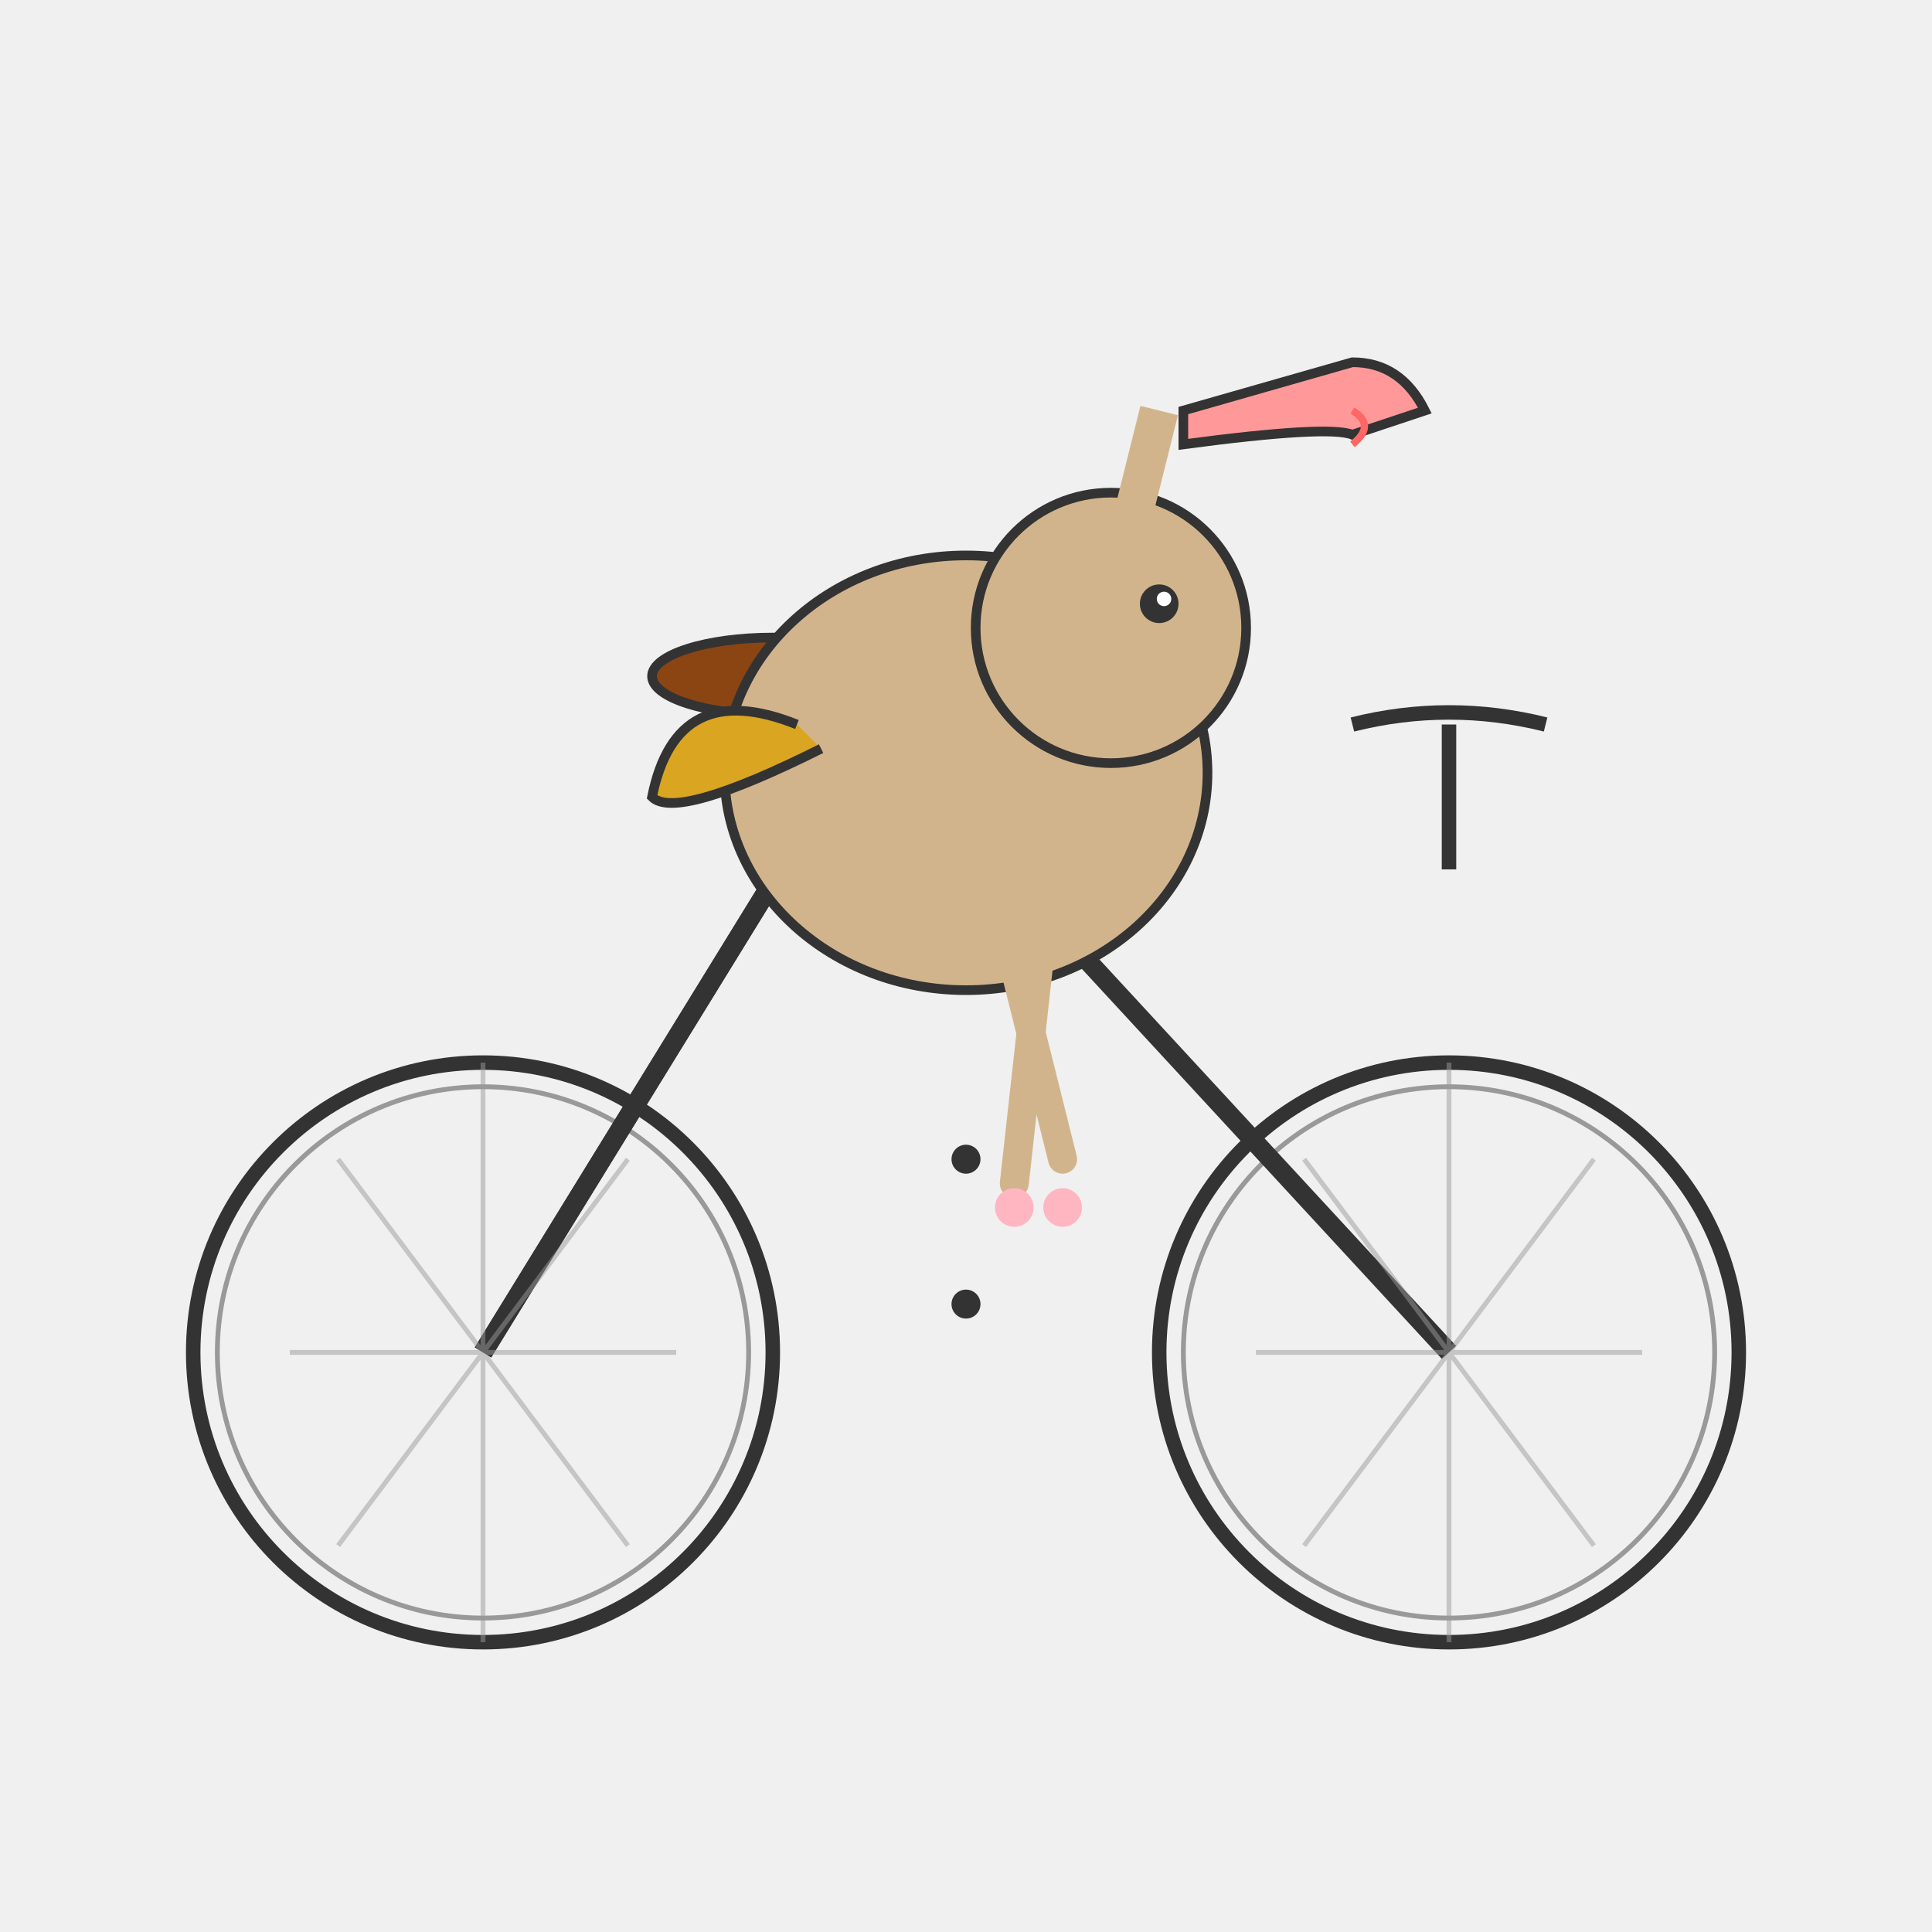
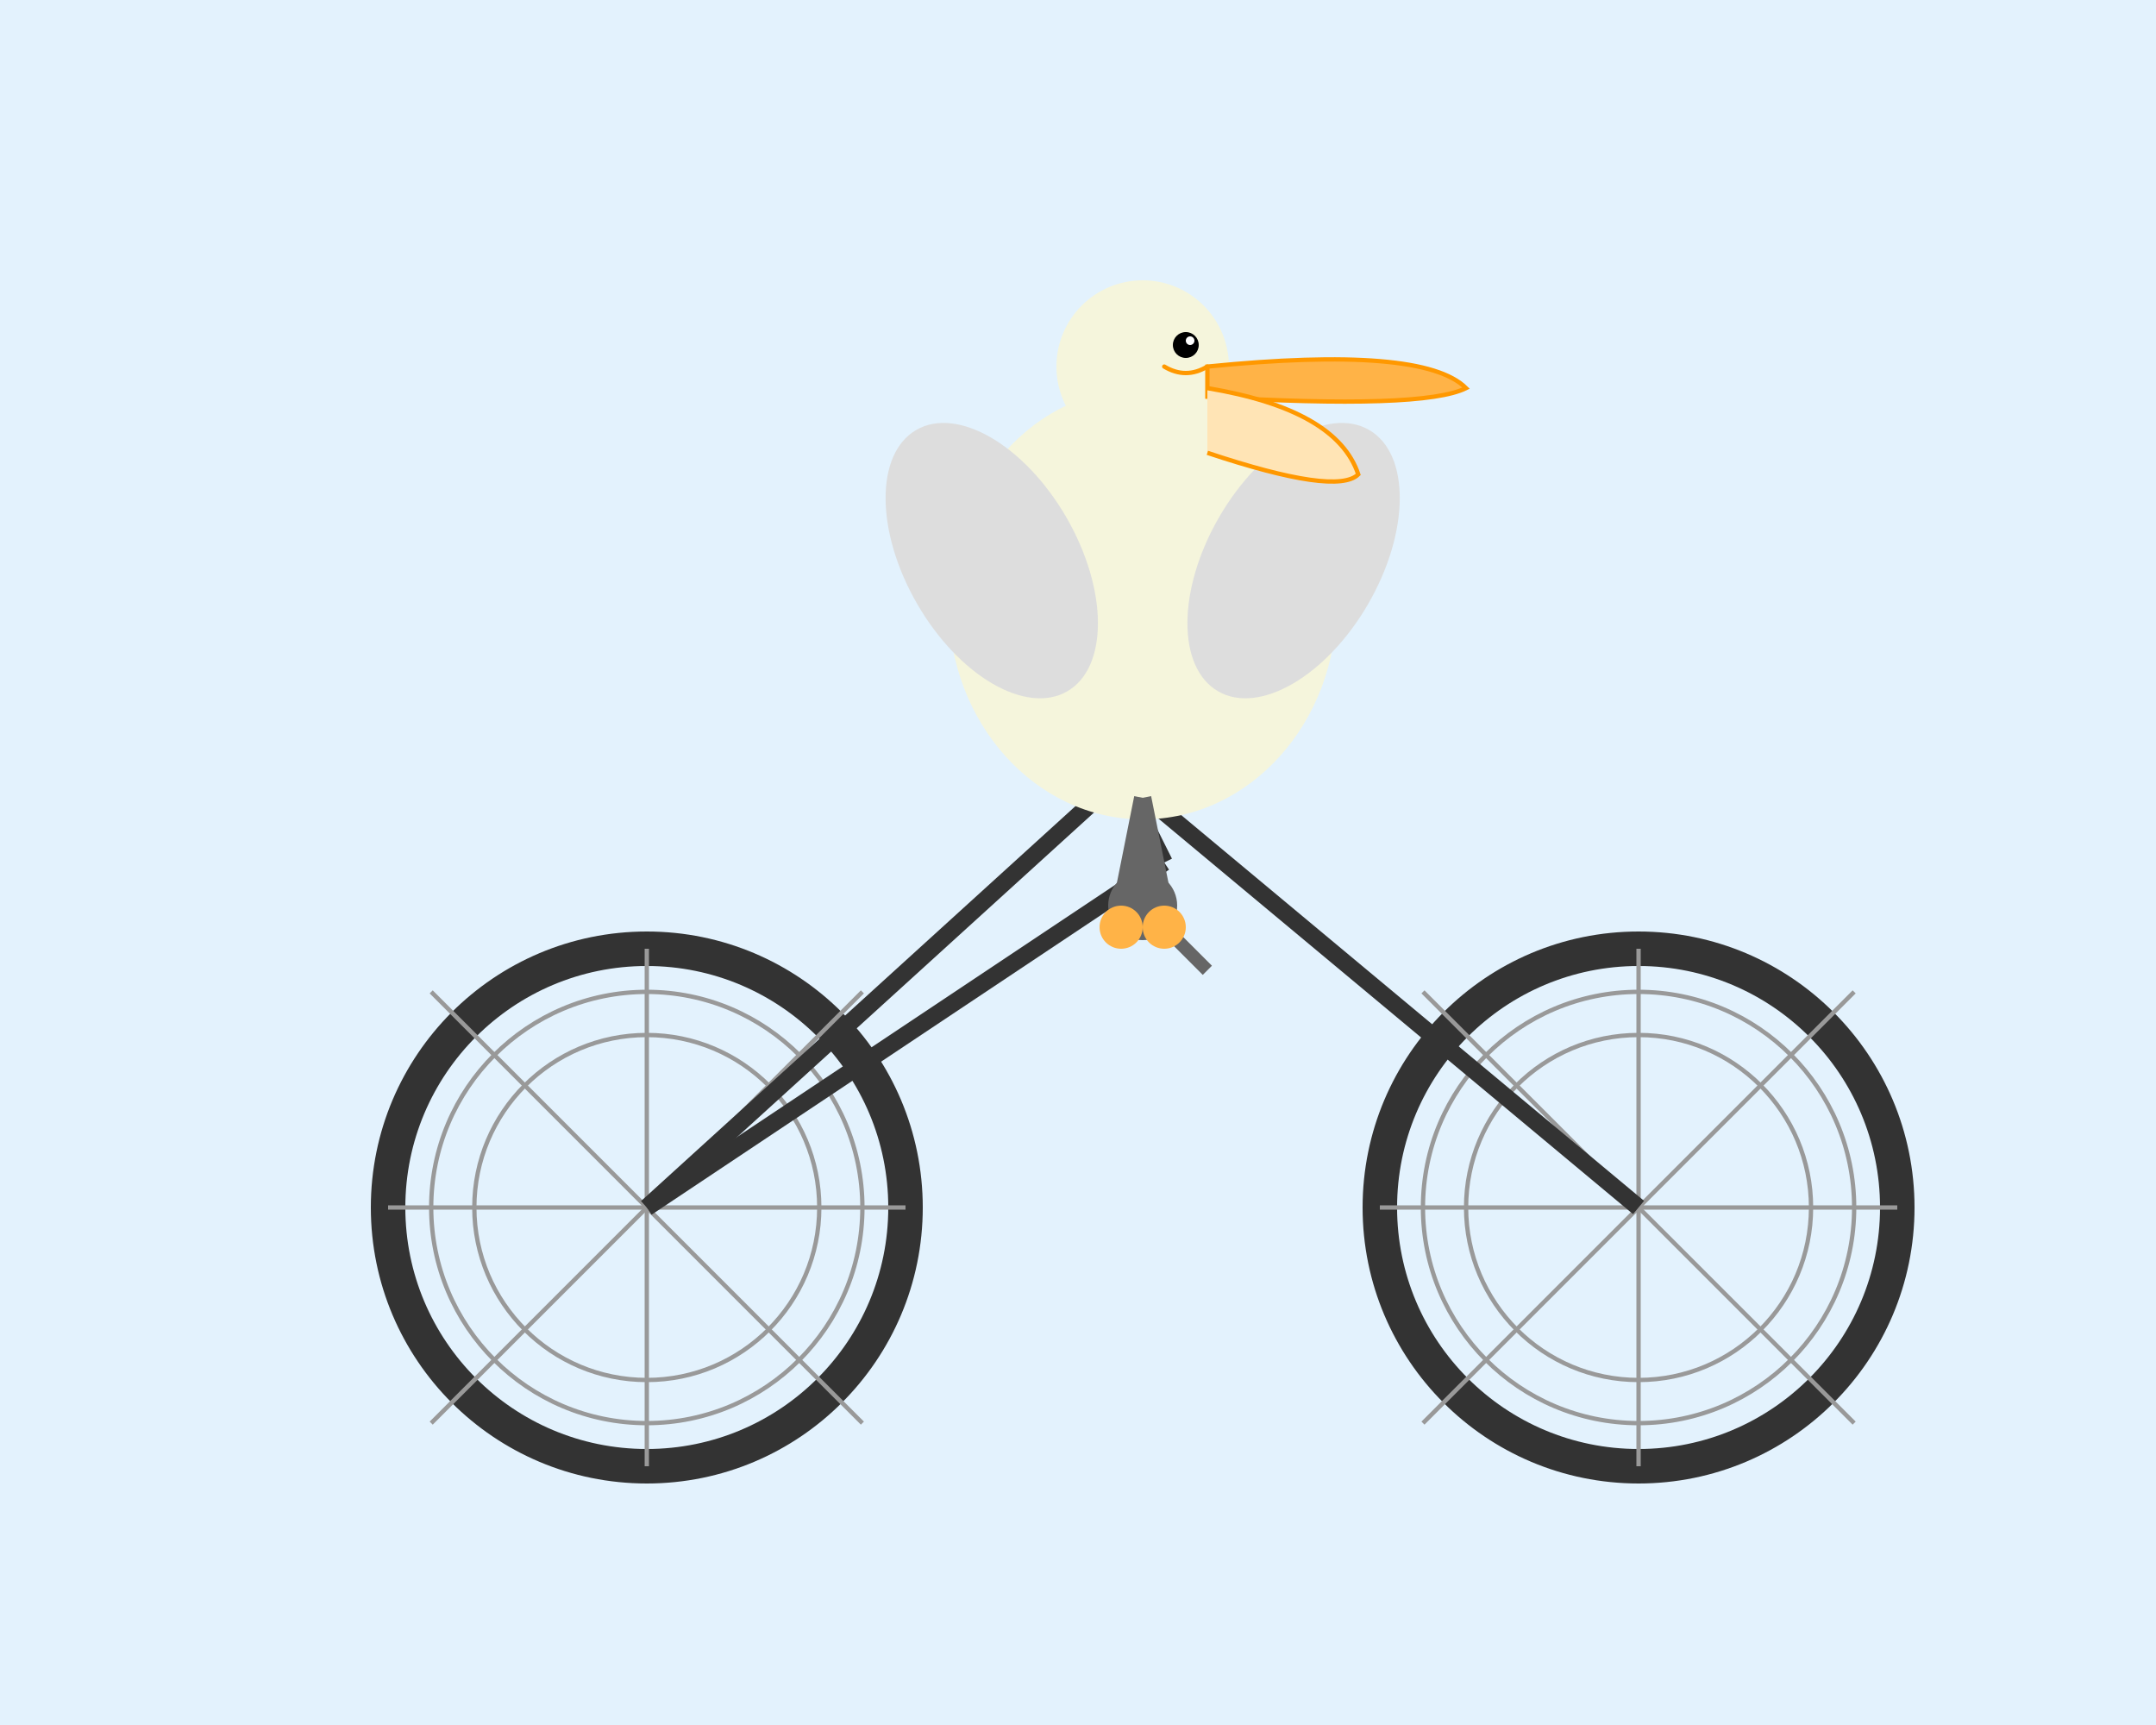
- <svg xmlns="http://www.w3.org/2000/svg" viewBox="0 0 400 400">
-   <g id="bicycle">
-     <circle cx="100" cy="280" r="60" fill="none" stroke="#333" stroke-width="3" />
-     <circle cx="100" cy="280" r="55" fill="none" stroke="#999" stroke-width="1" />
-     <circle cx="300" cy="280" r="60" fill="none" stroke="#333" stroke-width="3" />
-     <circle cx="300" cy="280" r="55" fill="none" stroke="#999" stroke-width="1" />
-     <line x1="100" y1="280" x2="180" y2="150" stroke="#333" stroke-width="4" />
-     <line x1="180" y1="150" x2="300" y2="280" stroke="#333" stroke-width="4" />
-     <line x1="180" y1="150" x2="100" y2="280" stroke="#333" stroke-width="4" />
-     <ellipse cx="160" cy="140" rx="25" ry="8" fill="#8B4513" stroke="#333" stroke-width="2" />
-     <line x1="155" y1="140" x2="155" y2="160" stroke="#333" stroke-width="2" />
-     <line x1="165" y1="140" x2="165" y2="160" stroke="#333" stroke-width="2" />
-     <line x1="300" y1="180" x2="300" y2="150" stroke="#333" stroke-width="3" />
-     <path d="M 280 150 Q 300 145 320 150" fill="none" stroke="#333" stroke-width="3" />
-   </g>
-   <g id="pelican">
-     <ellipse cx="200" cy="160" rx="50" ry="45" fill="#D2B48C" stroke="#333" stroke-width="2" />
-     <path d="M 165 150 Q 140 140 135 165 Q 140 170 170 155" fill="#DAA520" stroke="#333" stroke-width="2" />
-     <circle cx="230" cy="130" r="28" fill="#D2B48C" stroke="#333" stroke-width="2" />
-     <circle cx="240" cy="125" r="4" fill="#333" />
-     <circle cx="241" cy="124" r="1.5" fill="white" />
-     <line x1="235" y1="105" x2="240" y2="85" stroke="#D2B48C" stroke-width="8" />
-     <path d="M 245 85 L 280 75 Q 290 75 295 85 L 280 90 Q 275 88 245 92 Z" fill="#FF9999" stroke="#333" stroke-width="2" />
-     <path d="M 280 85 Q 285 88 280 92" fill="none" stroke="#FF6666" stroke-width="1.5" />
-     <line x1="210" y1="200" x2="220" y2="240" stroke="#D2B48C" stroke-width="6" stroke-linecap="round" />
-     <line x1="215" y1="200" x2="210" y2="245" stroke="#D2B48C" stroke-width="6" stroke-linecap="round" />
-     <circle cx="220" cy="250" r="4" fill="#FFB6C1" />
-     <circle cx="210" cy="250" r="4" fill="#FFB6C1" />
-   </g>
-   <circle cx="200" cy="240" r="3" fill="#333" />
-   <circle cx="200" cy="270" r="3" fill="#333" />
-   <g id="back-spokes" stroke="#999" stroke-width="1" opacity="0.5">
-     <line x1="100" y1="220" x2="100" y2="340" />
-     <line x1="60" y1="280" x2="140" y2="280" />
-     <line x1="70" y1="240" x2="130" y2="320" />
-     <line x1="130" y1="240" x2="70" y2="320" />
-   </g>
-   <g id="front-spokes" stroke="#999" stroke-width="1" opacity="0.5">
-     <line x1="300" y1="220" x2="300" y2="340" />
-     <line x1="260" y1="280" x2="340" y2="280" />
-     <line x1="270" y1="240" x2="330" y2="320" />
-     <line x1="330" y1="240" x2="270" y2="320" />
-   </g>
+ <svg xmlns="http://www.w3.org/2000/svg" viewBox="0 0 500 400">
+   <rect width="500" height="400" fill="#e3f2fd" />
+   <circle cx="150" cy="280" r="60" fill="none" stroke="#333" stroke-width="8" />
+   <circle cx="150" cy="280" r="50" fill="none" stroke="#999" stroke-width="1" />
+   <circle cx="150" cy="280" r="40" fill="none" stroke="#999" stroke-width="1" />
+   <line x1="150" y1="220" x2="150" y2="340" stroke="#999" stroke-width="1" />
+   <line x1="90" y1="280" x2="210" y2="280" stroke="#999" stroke-width="1" />
+   <line x1="100" y1="230" x2="200" y2="330" stroke="#999" stroke-width="1" />
+   <line x1="100" y1="330" x2="200" y2="230" stroke="#999" stroke-width="1" />
+   <circle cx="380" cy="280" r="60" fill="none" stroke="#333" stroke-width="8" />
+   <circle cx="380" cy="280" r="50" fill="none" stroke="#999" stroke-width="1" />
+   <circle cx="380" cy="280" r="40" fill="none" stroke="#999" stroke-width="1" />
+   <line x1="380" y1="220" x2="380" y2="340" stroke="#999" stroke-width="1" />
+   <line x1="320" y1="280" x2="440" y2="280" stroke="#999" stroke-width="1" />
+   <line x1="330" y1="230" x2="430" y2="330" stroke="#999" stroke-width="1" />
+   <line x1="330" y1="330" x2="430" y2="230" stroke="#999" stroke-width="1" />
+   <line x1="150" y1="280" x2="260" y2="180" stroke="#333" stroke-width="4" />
+   <line x1="380" y1="280" x2="260" y2="180" stroke="#333" stroke-width="4" />
+   <line x1="260" y1="180" x2="270" y2="200" stroke="#333" stroke-width="4" />
+   <line x1="270" y1="200" x2="150" y2="280" stroke="#333" stroke-width="4" />
+   <ellipse cx="265" cy="175" rx="25" ry="8" fill="#8b4513" />
+   <line x1="250" y1="175" x2="255" y2="185" stroke="#666" stroke-width="2" />
+   <line x1="280" y1="175" x2="275" y2="185" stroke="#666" stroke-width="2" />
+   <line x1="260" y1="180" x2="260" y2="150" stroke="#333" stroke-width="4" />
+   <path d="M 240 150 Q 260 145 280 150" fill="none" stroke="#333" stroke-width="4" />
+   <circle cx="265" cy="210" r="8" fill="#666" />
+   <line x1="265" y1="210" x2="265" y2="190" stroke="#666" stroke-width="3" />
+   <line x1="265" y1="210" x2="280" y2="225" stroke="#666" stroke-width="3" />
+   <ellipse cx="265" cy="140" rx="45" ry="50" fill="#f5f5dc" />
+   <ellipse cx="230" cy="130" rx="20" ry="35" fill="#ddd" transform="rotate(-30 230 130)" />
+   <ellipse cx="300" cy="130" rx="20" ry="35" fill="#ddd" transform="rotate(30 300 130)" />
+   <circle cx="265" cy="85" r="20" fill="#f5f5dc" />
+   <path d="M 280 85 Q 330 80 340 90 Q 330 95 280 92 Z" fill="#ffb347" stroke="#ff9800" stroke-width="1" />
+   <path d="M 280 90 Q 310 95 315 110 Q 310 115 280 105" fill="#ffe4b5" stroke="#ff9800" stroke-width="1" />
+   <circle cx="275" cy="80" r="3" fill="#000" />
+   <circle cx="276" cy="79" r="1" fill="#fff" />
+   <line x1="265" y1="185" x2="260" y2="210" stroke="#666" stroke-width="4" />
+   <line x1="265" y1="185" x2="270" y2="210" stroke="#666" stroke-width="4" />
+   <circle cx="260" cy="215" r="5" fill="#ffb347" />
+   <circle cx="270" cy="215" r="5" fill="#ffb347" />
+   <path d="M 270 85 Q 275 88 280 85" fill="none" stroke="#ff9800" stroke-width="1" stroke-linecap="round" />
</svg>
